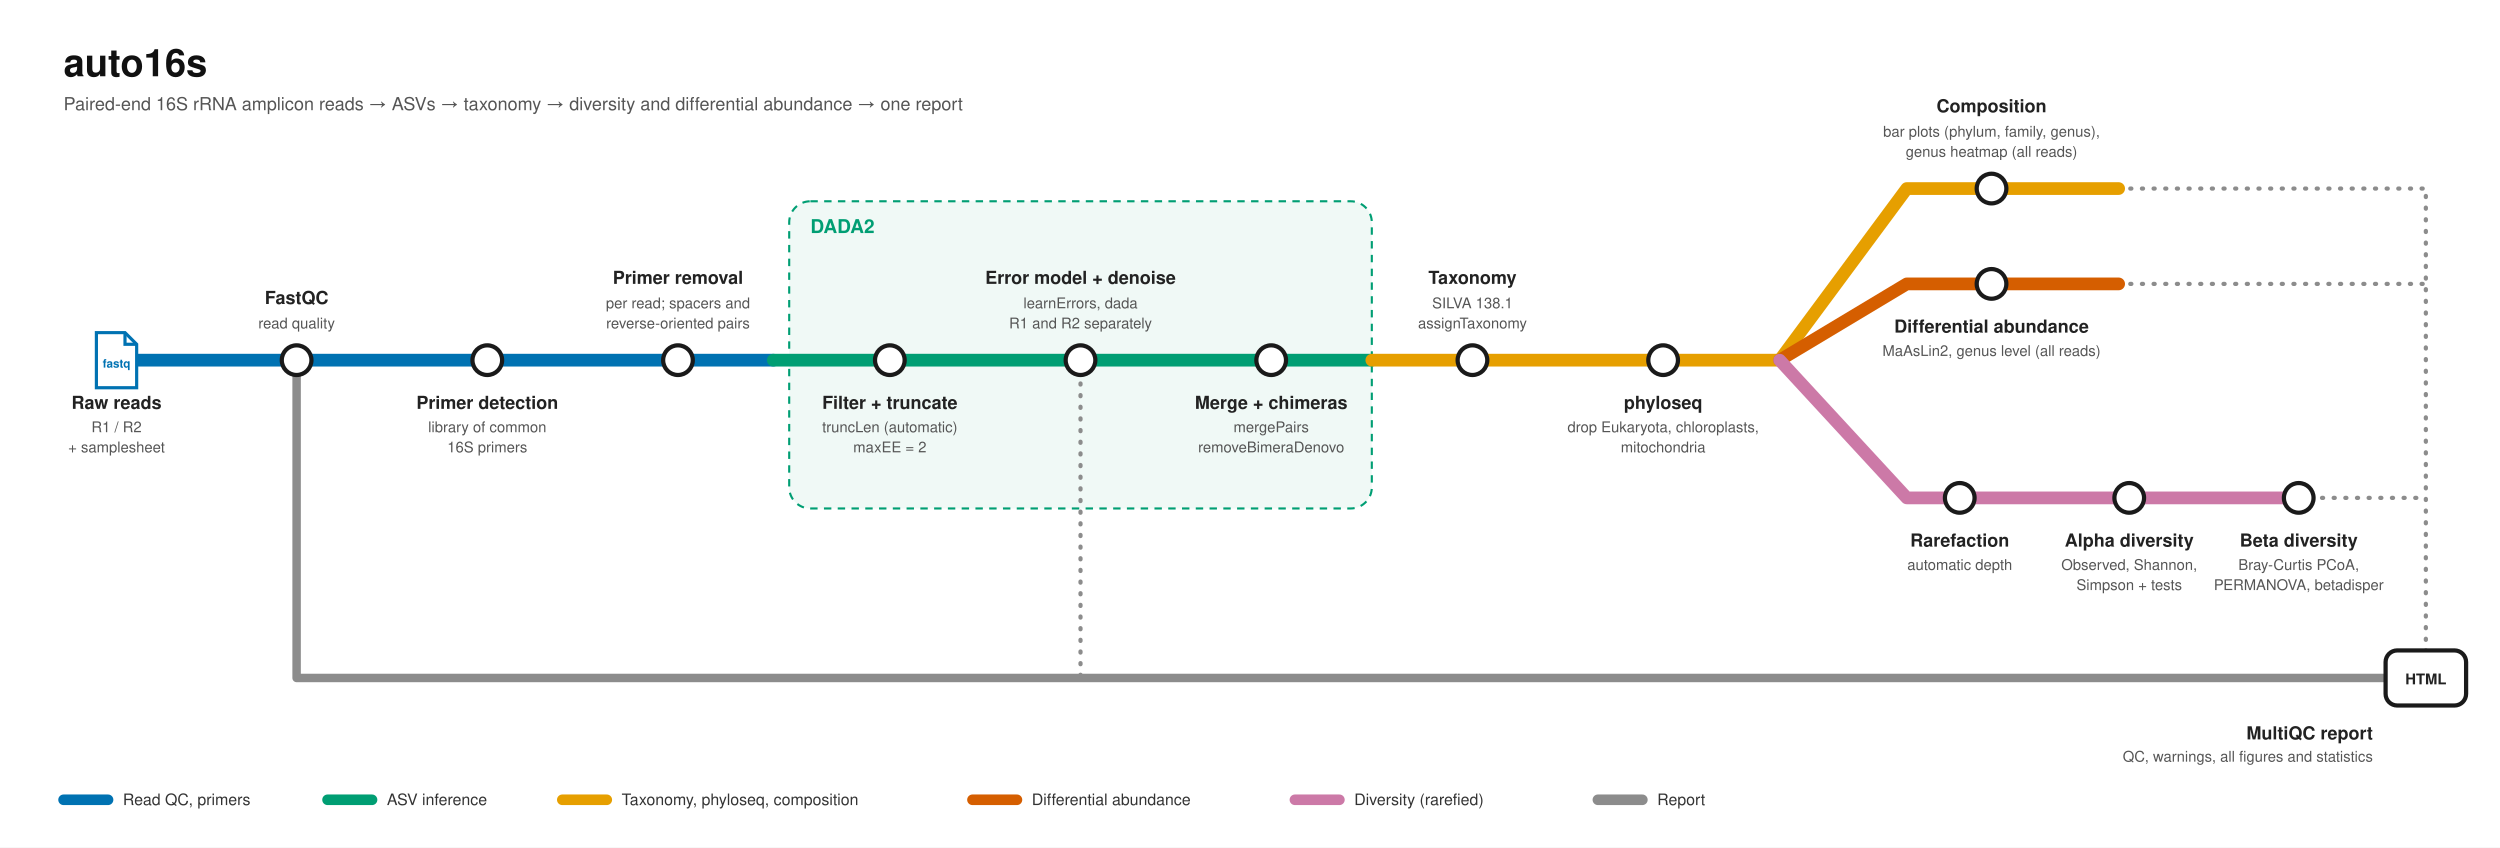
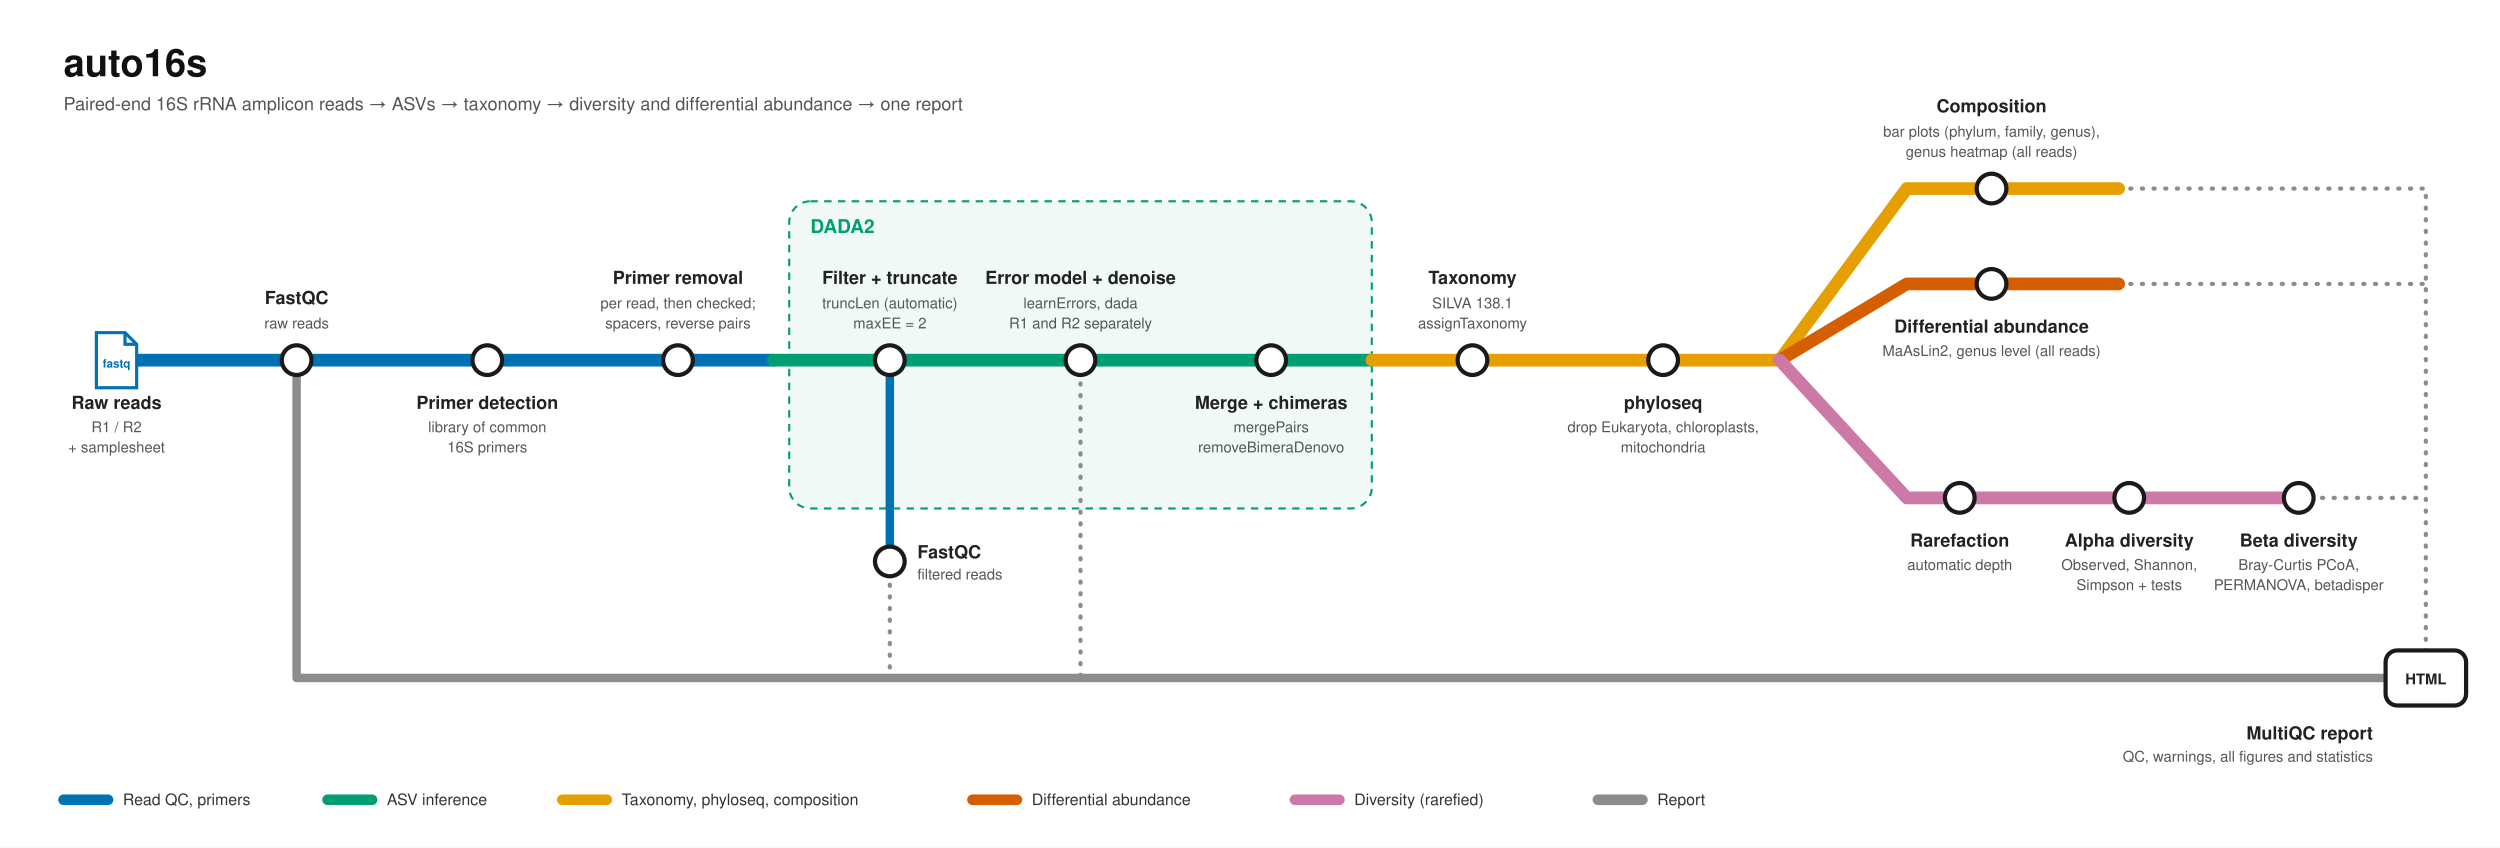
<svg xmlns="http://www.w3.org/2000/svg" width="2360" height="800" viewBox="0 0 2360 800">
  <rect width="2360" height="800" fill="white" />
  <text x="60" y="72" font-family="Helvetica, Arial, 'DejaVu Sans', sans-serif" font-size="36" font-weight="bold" text-anchor="start" fill="#111">auto16s</text>
  <text x="60" y="104" font-family="Helvetica, Arial, 'DejaVu Sans', sans-serif" font-size="17" font-weight="normal" text-anchor="start" fill="#555">Paired-end 16S rRNA amplicon reads  →  ASVs  →  taxonomy  →  diversity and differential abundance  →  one report</text>
  <rect x="745" y="190" width="550" height="290" rx="20" fill="#009E73" fill-opacity="0.06" stroke="#009E73" stroke-width="2" stroke-dasharray="7 6" />
  <text x="765" y="220" font-family="Helvetica, Arial, 'DejaVu Sans', sans-serif" font-size="18" font-weight="bold" text-anchor="start" fill="#009E73">DADA2</text>
  <path d="M 280,340 L 280,640 L 2290,640" fill="none" stroke="#8C8C8C" stroke-width="8" stroke-linecap="round" stroke-linejoin="round" />
  <path d="M 1020,340 L 1020,640" fill="none" stroke="#8C8C8C" stroke-width="4" stroke-linecap="round" stroke-linejoin="round" stroke-dasharray="1 10" />
+   <path d="M 840,530 L 840,640" fill="none" stroke="#8C8C8C" stroke-width="4" stroke-linecap="round" stroke-linejoin="round" stroke-dasharray="1 10" />
  <path d="M 2000,178 L 2290,178 L 2290,640" fill="none" stroke="#8C8C8C" stroke-width="4" stroke-linecap="round" stroke-linejoin="round" stroke-dasharray="1 10" />
  <path d="M 2000,268 L 2290,268" fill="none" stroke="#8C8C8C" stroke-width="4" stroke-linecap="round" stroke-linejoin="round" stroke-dasharray="1 10" />
  <path d="M 2170,470 L 2290,470" fill="none" stroke="#8C8C8C" stroke-width="4" stroke-linecap="round" stroke-linejoin="round" stroke-dasharray="1 10" />
  <path d="M 110,340 L 730,340" fill="none" stroke="#0072B2" stroke-width="12" stroke-linecap="round" stroke-linejoin="round" />
  <path d="M 730,340 L 1295,340" fill="none" stroke="#009E73" stroke-width="12" stroke-linecap="round" stroke-linejoin="round" />
  <path d="M 1295,340 L 1680,340" fill="none" stroke="#E69F00" stroke-width="12" stroke-linecap="round" stroke-linejoin="round" />
+   <path d="M 840,340 L 840,530" fill="none" stroke="#0072B2" stroke-width="8" stroke-linecap="round" stroke-linejoin="round" />
  <path d="M 1680,340 L 1800,178 L 2000,178" fill="none" stroke="#E69F00" stroke-width="12" stroke-linecap="round" stroke-linejoin="round" />
  <path d="M 1680,340 L 1800,268 L 2000,268" fill="none" stroke="#D55E00" stroke-width="12" stroke-linecap="round" stroke-linejoin="round" />
  <path d="M 1680,340 L 1800,470 L 2170,470" fill="none" stroke="#CC79A7" stroke-width="12" stroke-linecap="round" stroke-linejoin="round" />
  <path d="M 91,314 h 27 l 11,11 v 41 h -38 z" fill="white" stroke="#0072B2" stroke-width="3" />
  <path d="M 118,314 v 11 h 11" fill="none" stroke="#0072B2" stroke-width="3" />
  <text x="110" y="347" font-family="Helvetica, Arial, 'DejaVu Sans', sans-serif" font-size="11" font-weight="bold" text-anchor="middle" fill="#0072B2">fastq</text>
  <text x="110" y="386" font-family="Helvetica, Arial, 'DejaVu Sans', sans-serif" font-size="17" font-weight="bold" text-anchor="middle" fill="#222">Raw reads</text>
  <text x="110" y="408" font-family="Helvetica, Arial, 'DejaVu Sans', sans-serif" font-size="14" font-weight="normal" text-anchor="middle" fill="#555">R1 / R2</text>
  <text x="110" y="427" font-family="Helvetica, Arial, 'DejaVu Sans', sans-serif" font-size="14" font-weight="normal" text-anchor="middle" fill="#555">+ samplesheet</text>
  <circle cx="280" cy="340" r="14" fill="white" stroke="#1a1a1a" stroke-width="4" />
  <text x="280" y="287" font-family="Helvetica, Arial, 'DejaVu Sans', sans-serif" font-size="17" font-weight="bold" text-anchor="middle" fill="#222">FastQC</text>
-   <text x="280" y="310" font-family="Helvetica, Arial, 'DejaVu Sans', sans-serif" font-size="14" font-weight="normal" text-anchor="middle" fill="#555">read quality</text>
+   <text x="280" y="310" font-family="Helvetica, Arial, 'DejaVu Sans', sans-serif" font-size="14" font-weight="normal" text-anchor="middle" fill="#555">raw reads</text>
  <circle cx="460" cy="340" r="14" fill="white" stroke="#1a1a1a" stroke-width="4" />
  <text x="460" y="386" font-family="Helvetica, Arial, 'DejaVu Sans', sans-serif" font-size="17" font-weight="bold" text-anchor="middle" fill="#222">Primer detection</text>
  <text x="460" y="408" font-family="Helvetica, Arial, 'DejaVu Sans', sans-serif" font-size="14" font-weight="normal" text-anchor="middle" fill="#555">library of common</text>
  <text x="460" y="427" font-family="Helvetica, Arial, 'DejaVu Sans', sans-serif" font-size="14" font-weight="normal" text-anchor="middle" fill="#555">16S primers</text>
  <circle cx="640" cy="340" r="14" fill="white" stroke="#1a1a1a" stroke-width="4" />
  <text x="640" y="268" font-family="Helvetica, Arial, 'DejaVu Sans', sans-serif" font-size="17" font-weight="bold" text-anchor="middle" fill="#222">Primer removal</text>
-   <text x="640" y="291" font-family="Helvetica, Arial, 'DejaVu Sans', sans-serif" font-size="14" font-weight="normal" text-anchor="middle" fill="#555">per read; spacers and</text>
-   <text x="640" y="310" font-family="Helvetica, Arial, 'DejaVu Sans', sans-serif" font-size="14" font-weight="normal" text-anchor="middle" fill="#555">reverse-oriented pairs</text>
+   <text x="640" y="291" font-family="Helvetica, Arial, 'DejaVu Sans', sans-serif" font-size="14" font-weight="normal" text-anchor="middle" fill="#555">per read, then checked;</text>
+   <text x="640" y="310" font-family="Helvetica, Arial, 'DejaVu Sans', sans-serif" font-size="14" font-weight="normal" text-anchor="middle" fill="#555">spacers, reverse pairs</text>
  <circle cx="840" cy="340" r="14" fill="white" stroke="#1a1a1a" stroke-width="4" />
-   <text x="840" y="386" font-family="Helvetica, Arial, 'DejaVu Sans', sans-serif" font-size="17" font-weight="bold" text-anchor="middle" fill="#222">Filter + truncate</text>
-   <text x="840" y="408" font-family="Helvetica, Arial, 'DejaVu Sans', sans-serif" font-size="14" font-weight="normal" text-anchor="middle" fill="#555">truncLen (automatic)</text>
-   <text x="840" y="427" font-family="Helvetica, Arial, 'DejaVu Sans', sans-serif" font-size="14" font-weight="normal" text-anchor="middle" fill="#555">maxEE = 2</text>
+   <text x="840" y="268" font-family="Helvetica, Arial, 'DejaVu Sans', sans-serif" font-size="17" font-weight="bold" text-anchor="middle" fill="#222">Filter + truncate</text>
+   <text x="840" y="291" font-family="Helvetica, Arial, 'DejaVu Sans', sans-serif" font-size="14" font-weight="normal" text-anchor="middle" fill="#555">truncLen (automatic)</text>
+   <text x="840" y="310" font-family="Helvetica, Arial, 'DejaVu Sans', sans-serif" font-size="14" font-weight="normal" text-anchor="middle" fill="#555">maxEE = 2</text>
  <circle cx="1020" cy="340" r="14" fill="white" stroke="#1a1a1a" stroke-width="4" />
  <text x="1020" y="268" font-family="Helvetica, Arial, 'DejaVu Sans', sans-serif" font-size="17" font-weight="bold" text-anchor="middle" fill="#222">Error model + denoise</text>
  <text x="1020" y="291" font-family="Helvetica, Arial, 'DejaVu Sans', sans-serif" font-size="14" font-weight="normal" text-anchor="middle" fill="#555">learnErrors, dada</text>
  <text x="1020" y="310" font-family="Helvetica, Arial, 'DejaVu Sans', sans-serif" font-size="14" font-weight="normal" text-anchor="middle" fill="#555">R1 and R2 separately</text>
  <circle cx="1200" cy="340" r="14" fill="white" stroke="#1a1a1a" stroke-width="4" />
  <text x="1200" y="386" font-family="Helvetica, Arial, 'DejaVu Sans', sans-serif" font-size="17" font-weight="bold" text-anchor="middle" fill="#222">Merge + chimeras</text>
  <text x="1200" y="408" font-family="Helvetica, Arial, 'DejaVu Sans', sans-serif" font-size="14" font-weight="normal" text-anchor="middle" fill="#555">mergePairs</text>
  <text x="1200" y="427" font-family="Helvetica, Arial, 'DejaVu Sans', sans-serif" font-size="14" font-weight="normal" text-anchor="middle" fill="#555">removeBimeraDenovo</text>
  <circle cx="1390" cy="340" r="14" fill="white" stroke="#1a1a1a" stroke-width="4" />
  <text x="1390" y="268" font-family="Helvetica, Arial, 'DejaVu Sans', sans-serif" font-size="17" font-weight="bold" text-anchor="middle" fill="#222">Taxonomy</text>
  <text x="1390" y="291" font-family="Helvetica, Arial, 'DejaVu Sans', sans-serif" font-size="14" font-weight="normal" text-anchor="middle" fill="#555">SILVA 138.1</text>
  <text x="1390" y="310" font-family="Helvetica, Arial, 'DejaVu Sans', sans-serif" font-size="14" font-weight="normal" text-anchor="middle" fill="#555">assignTaxonomy</text>
  <circle cx="1570" cy="340" r="14" fill="white" stroke="#1a1a1a" stroke-width="4" />
  <text x="1570" y="386" font-family="Helvetica, Arial, 'DejaVu Sans', sans-serif" font-size="17" font-weight="bold" text-anchor="middle" fill="#222">phyloseq</text>
  <text x="1570" y="408" font-family="Helvetica, Arial, 'DejaVu Sans', sans-serif" font-size="14" font-weight="normal" text-anchor="middle" fill="#555">drop Eukaryota, chloroplasts,</text>
  <text x="1570" y="427" font-family="Helvetica, Arial, 'DejaVu Sans', sans-serif" font-size="14" font-weight="normal" text-anchor="middle" fill="#555">mitochondria</text>
+   <circle cx="840" cy="530" r="14" fill="white" stroke="#1a1a1a" stroke-width="4" />
+   <text x="866" y="527" font-family="Helvetica, Arial, 'DejaVu Sans', sans-serif" font-size="17" font-weight="bold" text-anchor="start" fill="#222">FastQC</text>
+   <text x="866" y="547" font-family="Helvetica, Arial, 'DejaVu Sans', sans-serif" font-size="14" font-weight="normal" text-anchor="start" fill="#555">filtered reads</text>
  <circle cx="1880" cy="178" r="14" fill="white" stroke="#1a1a1a" stroke-width="4" />
  <text x="1880" y="106" font-family="Helvetica, Arial, 'DejaVu Sans', sans-serif" font-size="17" font-weight="bold" text-anchor="middle" fill="#222">Composition</text>
  <text x="1880" y="129" font-family="Helvetica, Arial, 'DejaVu Sans', sans-serif" font-size="14" font-weight="normal" text-anchor="middle" fill="#555">bar plots (phylum, family, genus),</text>
  <text x="1880" y="148" font-family="Helvetica, Arial, 'DejaVu Sans', sans-serif" font-size="14" font-weight="normal" text-anchor="middle" fill="#555">genus heatmap (all reads)</text>
  <circle cx="1880" cy="268" r="14" fill="white" stroke="#1a1a1a" stroke-width="4" />
  <text x="1880" y="314" font-family="Helvetica, Arial, 'DejaVu Sans', sans-serif" font-size="17" font-weight="bold" text-anchor="middle" fill="#222">Differential abundance</text>
  <text x="1880" y="336" font-family="Helvetica, Arial, 'DejaVu Sans', sans-serif" font-size="14" font-weight="normal" text-anchor="middle" fill="#555">MaAsLin2, genus level (all reads)</text>
  <circle cx="1850" cy="470" r="14" fill="white" stroke="#1a1a1a" stroke-width="4" />
  <text x="1850" y="516" font-family="Helvetica, Arial, 'DejaVu Sans', sans-serif" font-size="17" font-weight="bold" text-anchor="middle" fill="#222">Rarefaction</text>
  <text x="1850" y="538" font-family="Helvetica, Arial, 'DejaVu Sans', sans-serif" font-size="14" font-weight="normal" text-anchor="middle" fill="#555">automatic depth</text>
  <circle cx="2010" cy="470" r="14" fill="white" stroke="#1a1a1a" stroke-width="4" />
  <text x="2010" y="516" font-family="Helvetica, Arial, 'DejaVu Sans', sans-serif" font-size="17" font-weight="bold" text-anchor="middle" fill="#222">Alpha diversity</text>
  <text x="2010" y="538" font-family="Helvetica, Arial, 'DejaVu Sans', sans-serif" font-size="14" font-weight="normal" text-anchor="middle" fill="#555">Observed, Shannon,</text>
  <text x="2010" y="557" font-family="Helvetica, Arial, 'DejaVu Sans', sans-serif" font-size="14" font-weight="normal" text-anchor="middle" fill="#555">Simpson + tests</text>
  <circle cx="2170" cy="470" r="14" fill="white" stroke="#1a1a1a" stroke-width="4" />
  <text x="2170" y="516" font-family="Helvetica, Arial, 'DejaVu Sans', sans-serif" font-size="17" font-weight="bold" text-anchor="middle" fill="#222">Beta diversity</text>
  <text x="2170" y="538" font-family="Helvetica, Arial, 'DejaVu Sans', sans-serif" font-size="14" font-weight="normal" text-anchor="middle" fill="#555">Bray-Curtis PCoA,</text>
  <text x="2170" y="557" font-family="Helvetica, Arial, 'DejaVu Sans', sans-serif" font-size="14" font-weight="normal" text-anchor="middle" fill="#555">PERMANOVA, betadisper</text>
  <rect x="2252" y="614" width="76" height="52" rx="11" fill="white" stroke="#1a1a1a" stroke-width="4" />
  <text x="2290" y="646" font-family="Helvetica, Arial, 'DejaVu Sans', sans-serif" font-size="14" font-weight="bold" text-anchor="middle" fill="#222">HTML</text>
  <text x="2240" y="698" font-family="Helvetica, Arial, 'DejaVu Sans', sans-serif" font-size="17" font-weight="bold" text-anchor="end" fill="#222">MultiQC report</text>
  <text x="2240" y="719" font-family="Helvetica, Arial, 'DejaVu Sans', sans-serif" font-size="14" font-weight="normal" text-anchor="end" fill="#555">QC, warnings, all figures and statistics</text>
  <path d="M 60,755 L 102,755" fill="none" stroke="#0072B2" stroke-width="10" stroke-linecap="round" stroke-linejoin="round" />
  <text x="116" y="760" font-family="Helvetica, Arial, 'DejaVu Sans', sans-serif" font-size="15" font-weight="normal" text-anchor="start" fill="#333">Read QC, primers</text>
  <path d="M 309.2,755 L 351.2,755" fill="none" stroke="#009E73" stroke-width="10" stroke-linecap="round" stroke-linejoin="round" />
  <text x="365.2" y="760" font-family="Helvetica, Arial, 'DejaVu Sans', sans-serif" font-size="15" font-weight="normal" text-anchor="start" fill="#333">ASV inference</text>
  <path d="M 530.8,755 L 572.8,755" fill="none" stroke="#E69F00" stroke-width="10" stroke-linecap="round" stroke-linejoin="round" />
  <text x="586.8" y="760" font-family="Helvetica, Arial, 'DejaVu Sans', sans-serif" font-size="15" font-weight="normal" text-anchor="start" fill="#333">Taxonomy, phyloseq, composition</text>
  <path d="M 918.0,755 L 960.0,755" fill="none" stroke="#D55E00" stroke-width="10" stroke-linecap="round" stroke-linejoin="round" />
  <text x="974.0" y="760" font-family="Helvetica, Arial, 'DejaVu Sans', sans-serif" font-size="15" font-weight="normal" text-anchor="start" fill="#333">Differential abundance</text>
  <path d="M 1222.4,755 L 1264.4,755" fill="none" stroke="#CC79A7" stroke-width="10" stroke-linecap="round" stroke-linejoin="round" />
  <text x="1278.4" y="760" font-family="Helvetica, Arial, 'DejaVu Sans', sans-serif" font-size="15" font-weight="normal" text-anchor="start" fill="#333">Diversity (rarefied)</text>
  <path d="M 1508.4,755 L 1550.4,755" fill="none" stroke="#8C8C8C" stroke-width="10" stroke-linecap="round" stroke-linejoin="round" />
  <text x="1564.4" y="760" font-family="Helvetica, Arial, 'DejaVu Sans', sans-serif" font-size="15" font-weight="normal" text-anchor="start" fill="#333">Report</text>
</svg>
